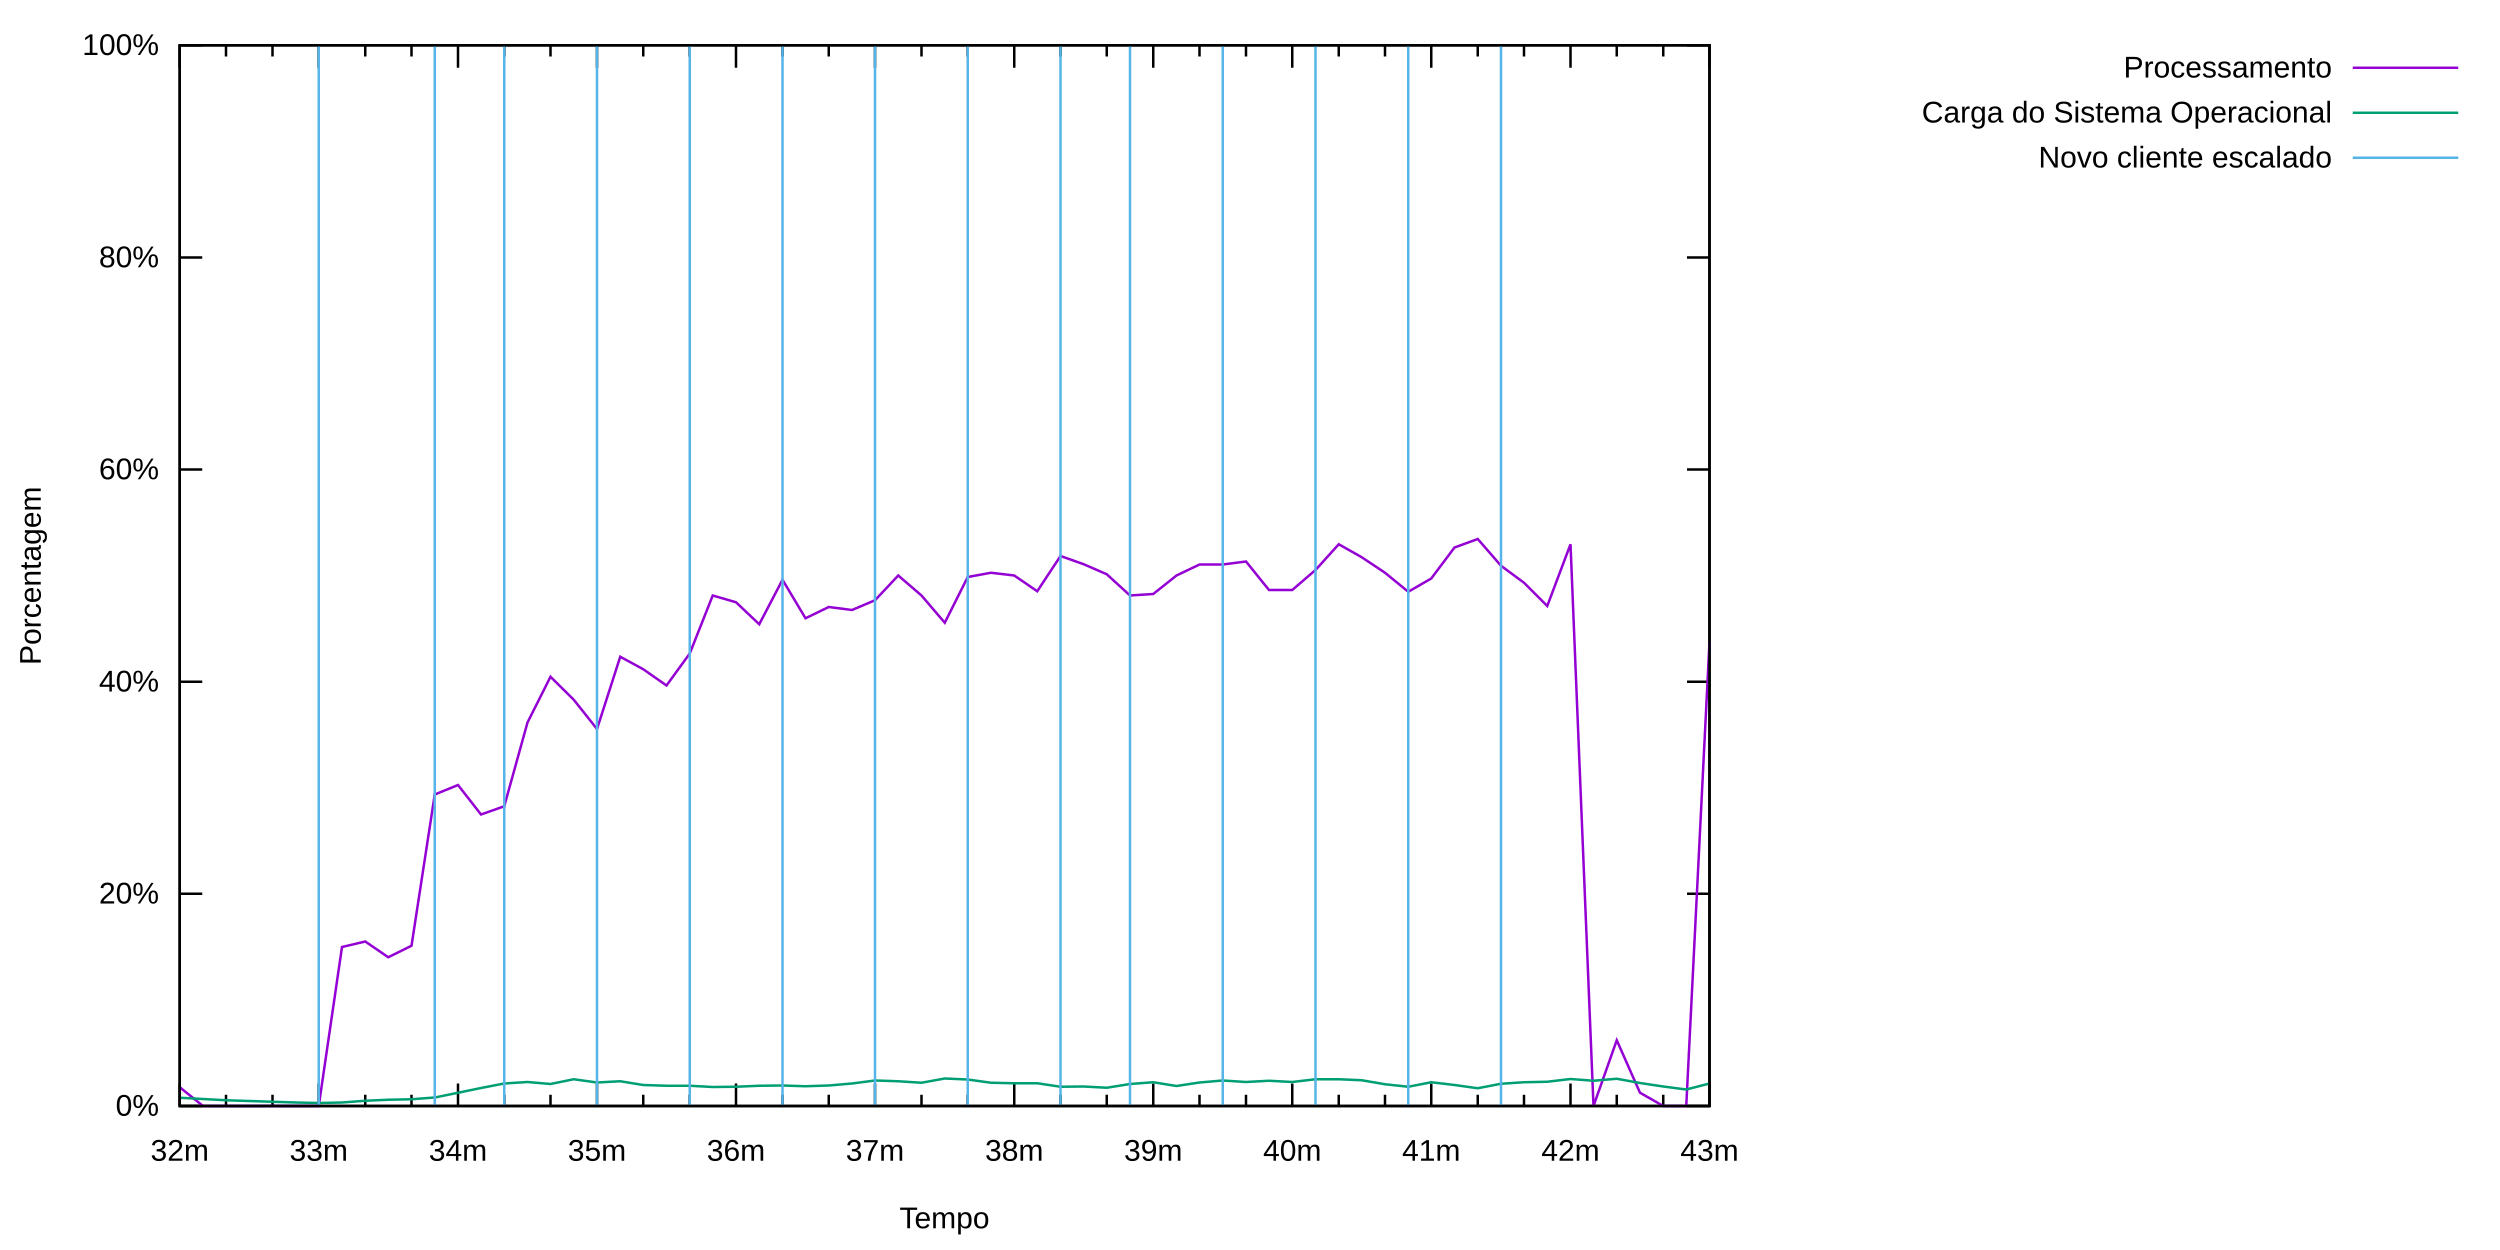
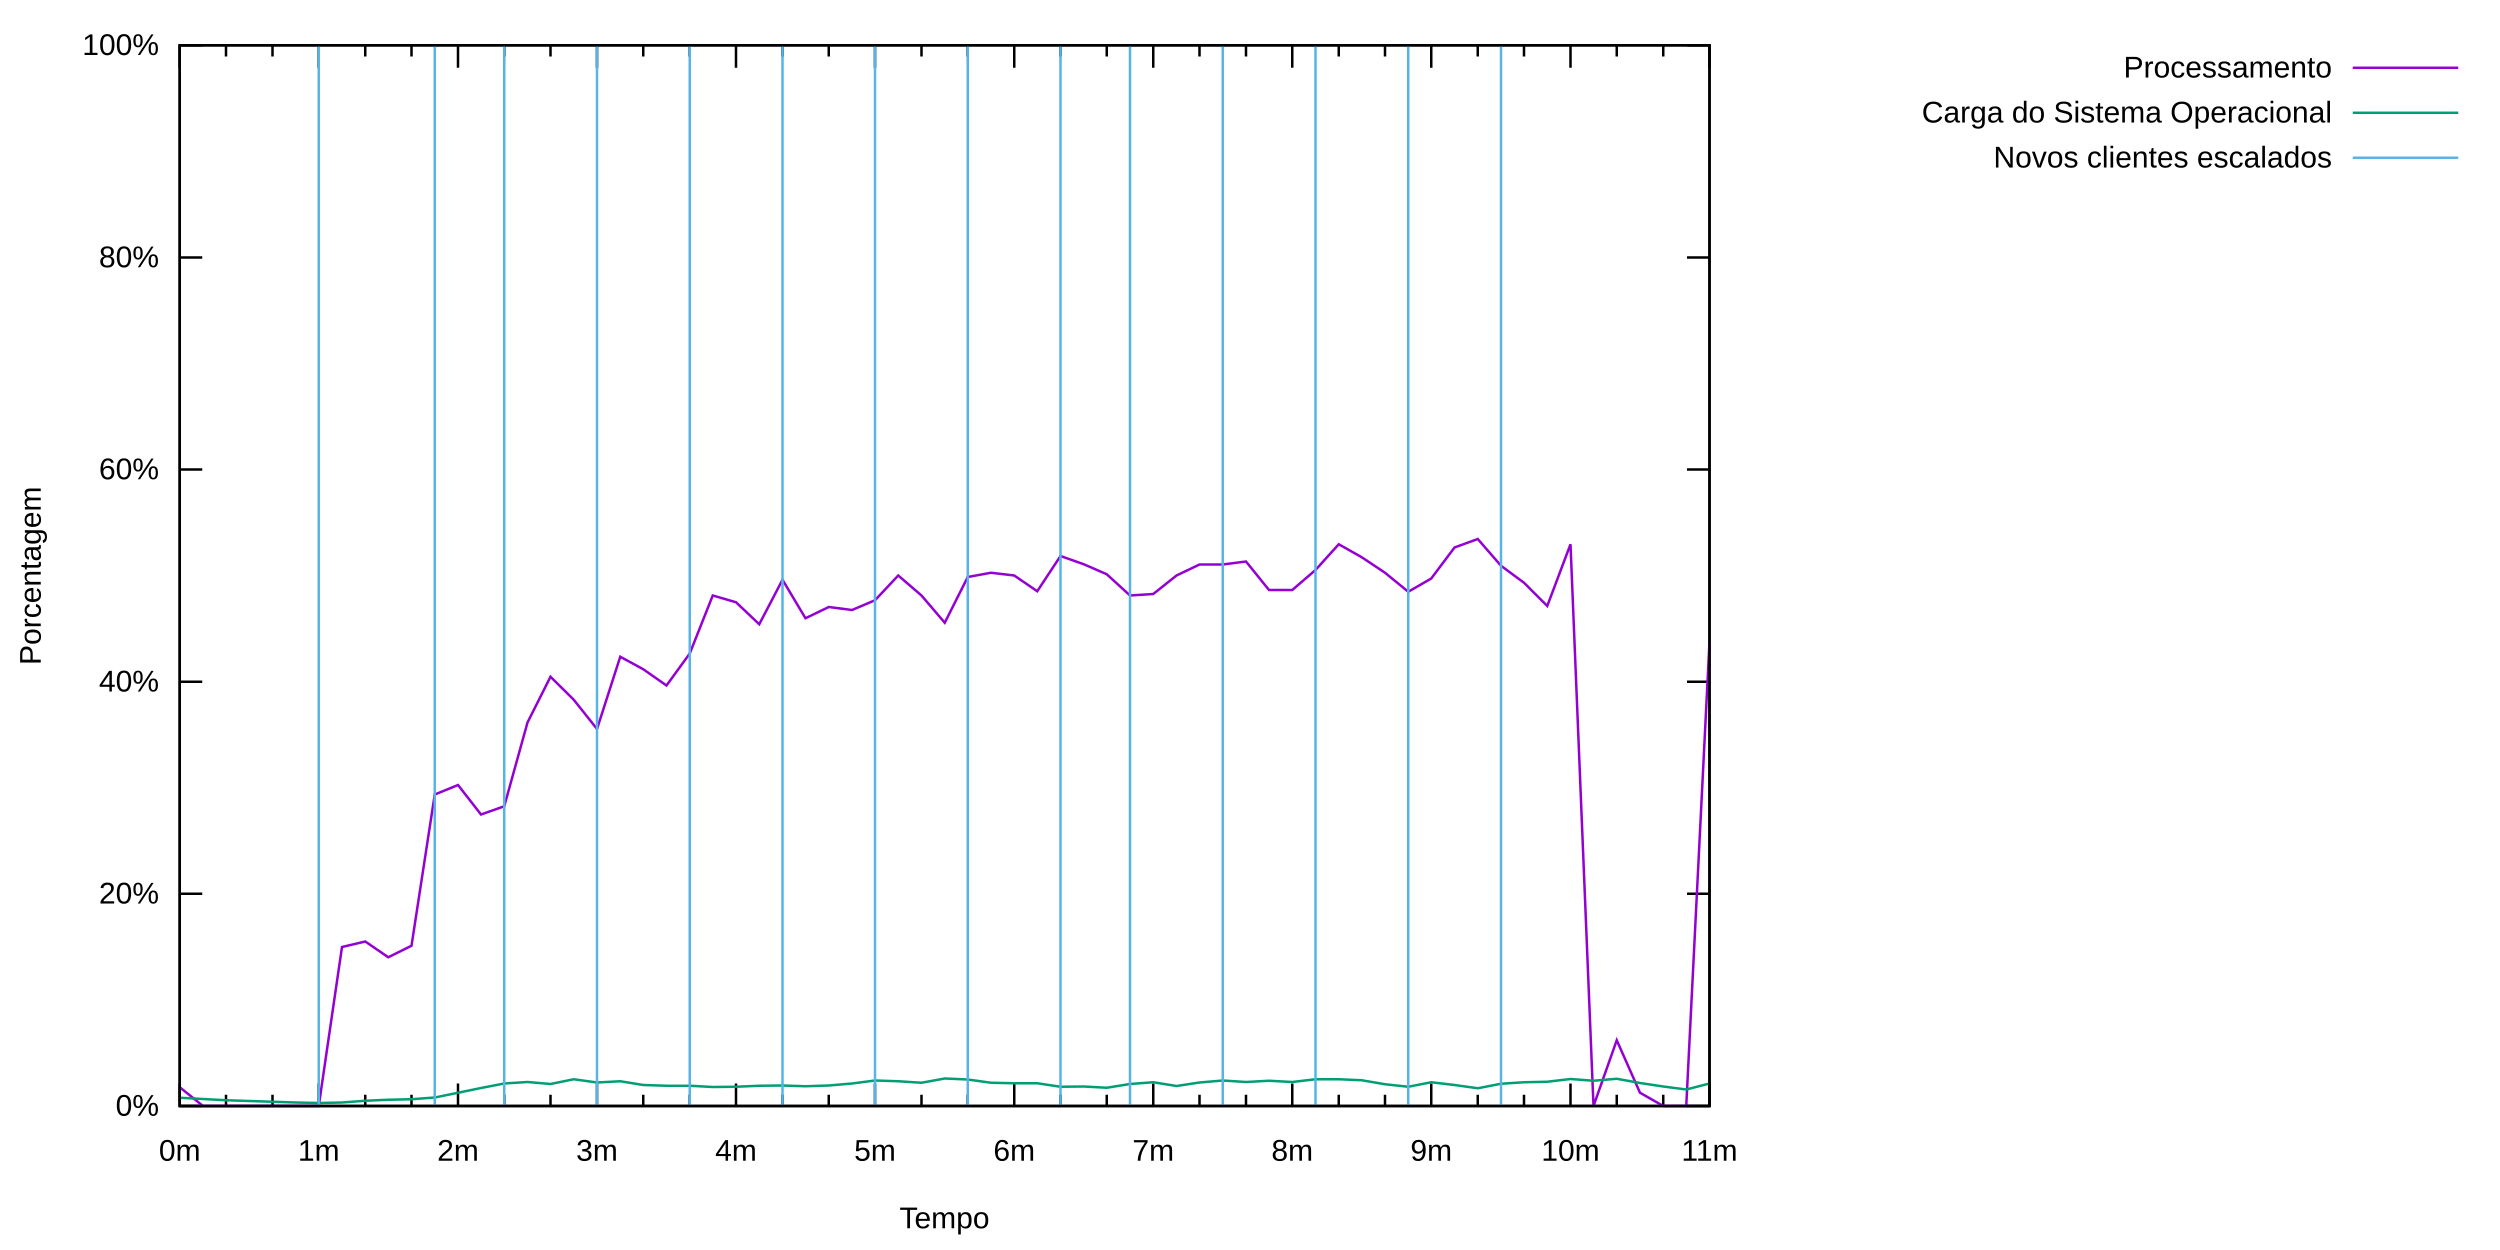
<svg xmlns="http://www.w3.org/2000/svg" xmlns:xlink="http://www.w3.org/1999/xlink" width="1000" height="500" viewBox="0 0 1000 500">
  <g id="gnuplot_canvas">
    <rect x="0" y="0" width="1000" height="500" fill="none" />
    <defs>
      <circle id="gpDot" r="0.5" stroke-width="0.5" stroke="currentColor" />
      <path id="gpPt0" stroke-width="0.222" stroke="currentColor" d="M-1,0 h2 M0,-1 v2" />
      <path id="gpPt1" stroke-width="0.222" stroke="currentColor" d="M-1,-1 L1,1 M1,-1 L-1,1" />
      <path id="gpPt2" stroke-width="0.222" stroke="currentColor" d="M-1,0 L1,0 M0,-1 L0,1 M-1,-1 L1,1 M-1,1 L1,-1" />
      <rect id="gpPt3" stroke-width="0.222" stroke="currentColor" x="-1" y="-1" width="2" height="2" />
      <rect id="gpPt4" stroke-width="0.222" stroke="currentColor" fill="currentColor" x="-1" y="-1" width="2" height="2" />
      <circle id="gpPt5" stroke-width="0.222" stroke="currentColor" cx="0" cy="0" r="1" />
      <use xlink:href="#gpPt5" id="gpPt6" fill="currentColor" stroke="none" />
      <path id="gpPt7" stroke-width="0.222" stroke="currentColor" d="M0,-1.33 L-1.33,0.67 L1.33,0.67 z" />
      <use xlink:href="#gpPt7" id="gpPt8" fill="currentColor" stroke="none" />
      <use xlink:href="#gpPt7" id="gpPt9" stroke="currentColor" transform="rotate(180)" />
      <use xlink:href="#gpPt9" id="gpPt10" fill="currentColor" stroke="none" />
      <use xlink:href="#gpPt3" id="gpPt11" stroke="currentColor" transform="rotate(45)" />
      <use xlink:href="#gpPt11" id="gpPt12" fill="currentColor" stroke="none" />
      <path id="gpPt13" stroke-width="0.222" stroke="currentColor" d="M0,1.330 L1.265,0.411 L0.782,-1.067 L-0.782,-1.076 L-1.265,0.411 z" />
      <use xlink:href="#gpPt13" id="gpPt14" fill="currentColor" stroke="none" />
      <filter id="textbox" filterUnits="objectBoundingBox" x="0" y="0" height="1" width="1">
        <feFlood flood-color="white" flood-opacity="1" result="bgnd" />
        <feComposite in="SourceGraphic" in2="bgnd" operator="atop" />
      </filter>
      <filter id="greybox" filterUnits="objectBoundingBox" x="0" y="0" height="1" width="1">
        <feFlood flood-color="lightgrey" flood-opacity="1" result="grey" />
        <feComposite in="SourceGraphic" in2="grey" operator="atop" />
      </filter>
    </defs>
    <g fill="none" color="white" stroke="black" stroke-width="1.00" stroke-linecap="butt" stroke-linejoin="miter">
</g>
    <g fill="none" color="black" stroke="currentColor" stroke-width="1.00" stroke-linecap="butt" stroke-linejoin="miter">
      <path stroke="black" d="M71.9,442.4 L80.9,442.4 M683.8,442.4 L674.8,442.4  " />
      <g transform="translate(63.6,446.3)" stroke="none" fill="black" font-family="Arial" font-size="12.00" text-anchor="end">
        <text>
          <tspan font-family="Arial">0%</tspan>
        </text>
      </g>
    </g>
    <g fill="none" color="black" stroke="currentColor" stroke-width="1.00" stroke-linecap="butt" stroke-linejoin="miter">
      <path stroke="black" d="M71.9,357.5 L80.9,357.5 M683.8,357.5 L674.8,357.5  " />
      <g transform="translate(63.6,361.4)" stroke="none" fill="black" font-family="Arial" font-size="12.00" text-anchor="end">
        <text>
          <tspan font-family="Arial">20%</tspan>
        </text>
      </g>
    </g>
    <g fill="none" color="black" stroke="currentColor" stroke-width="1.00" stroke-linecap="butt" stroke-linejoin="miter">
      <path stroke="black" d="M71.9,272.7 L80.9,272.7 M683.8,272.7 L674.8,272.7  " />
      <g transform="translate(63.6,276.6)" stroke="none" fill="black" font-family="Arial" font-size="12.00" text-anchor="end">
        <text>
          <tspan font-family="Arial">40%</tspan>
        </text>
      </g>
    </g>
    <g fill="none" color="black" stroke="currentColor" stroke-width="1.00" stroke-linecap="butt" stroke-linejoin="miter">
      <path stroke="black" d="M71.9,187.8 L80.9,187.8 M683.8,187.8 L674.8,187.8  " />
      <g transform="translate(63.6,191.7)" stroke="none" fill="black" font-family="Arial" font-size="12.00" text-anchor="end">
        <text>
          <tspan font-family="Arial">60%</tspan>
        </text>
      </g>
    </g>
    <g fill="none" color="black" stroke="currentColor" stroke-width="1.00" stroke-linecap="butt" stroke-linejoin="miter">
      <path stroke="black" d="M71.9,103.0 L80.9,103.0 M683.8,103.0 L674.8,103.0  " />
      <g transform="translate(63.6,106.9)" stroke="none" fill="black" font-family="Arial" font-size="12.00" text-anchor="end">
        <text>
          <tspan font-family="Arial">80%</tspan>
        </text>
      </g>
    </g>
    <g fill="none" color="black" stroke="currentColor" stroke-width="1.00" stroke-linecap="butt" stroke-linejoin="miter">
      <path stroke="black" d="M71.9,18.1 L80.9,18.1 M683.8,18.1 L674.8,18.1  " />
      <g transform="translate(63.6,22.0)" stroke="none" fill="black" font-family="Arial" font-size="12.00" text-anchor="end">
        <text>
          <tspan font-family="Arial">100%</tspan>
        </text>
      </g>
    </g>
    <g fill="none" color="black" stroke="currentColor" stroke-width="1.00" stroke-linecap="butt" stroke-linejoin="miter">
      <path stroke="black" d="M71.9,442.4 L71.9,433.4 M71.9,18.1 L71.9,27.1  " />
      <g transform="translate(71.9,464.3)" stroke="none" fill="black" font-family="Arial" font-size="12.00" text-anchor="middle">
        <text>
-           <tspan font-family="Arial">32m</tspan>
+           <tspan font-family="Arial">0m</tspan>
        </text>
      </g>
    </g>
    <g fill="none" color="black" stroke="currentColor" stroke-width="1.00" stroke-linecap="butt" stroke-linejoin="miter">
      <path stroke="black" d="M90.4,442.4 L90.4,437.9 M90.4,18.1 L90.4,22.6 M109.0,442.4 L109.0,437.9 M109.0,18.1 L109.0,22.6   M127.5,442.4 L127.5,433.4 M127.5,18.1 L127.5,27.1  " />
      <g transform="translate(127.5,464.3)" stroke="none" fill="black" font-family="Arial" font-size="12.00" text-anchor="middle">
        <text>
-           <tspan font-family="Arial">33m</tspan>
+           <tspan font-family="Arial">1m</tspan>
        </text>
      </g>
    </g>
    <g fill="none" color="black" stroke="currentColor" stroke-width="1.00" stroke-linecap="butt" stroke-linejoin="miter">
      <path stroke="black" d="M146.1,442.4 L146.1,437.9 M146.1,18.1 L146.1,22.6 M164.6,442.4 L164.6,437.9 M164.6,18.1 L164.6,22.6   M183.2,442.4 L183.2,433.4 M183.2,18.1 L183.2,27.1  " />
      <g transform="translate(183.2,464.3)" stroke="none" fill="black" font-family="Arial" font-size="12.00" text-anchor="middle">
        <text>
-           <tspan font-family="Arial">34m</tspan>
+           <tspan font-family="Arial">2m</tspan>
        </text>
      </g>
    </g>
    <g fill="none" color="black" stroke="currentColor" stroke-width="1.00" stroke-linecap="butt" stroke-linejoin="miter">
      <path stroke="black" d="M201.7,442.4 L201.7,437.9 M201.7,18.1 L201.7,22.6 M220.2,442.4 L220.2,437.9 M220.2,18.1 L220.2,22.6   M238.8,442.4 L238.8,433.4 M238.8,18.1 L238.8,27.1  " />
      <g transform="translate(238.8,464.3)" stroke="none" fill="black" font-family="Arial" font-size="12.00" text-anchor="middle">
        <text>
-           <tspan font-family="Arial">35m</tspan>
+           <tspan font-family="Arial">3m</tspan>
        </text>
      </g>
    </g>
    <g fill="none" color="black" stroke="currentColor" stroke-width="1.00" stroke-linecap="butt" stroke-linejoin="miter">
      <path stroke="black" d="M257.3,442.4 L257.3,437.9 M257.3,18.1 L257.3,22.6 M275.9,442.4 L275.9,437.9 M275.9,18.1 L275.9,22.6   M294.4,442.4 L294.4,433.4 M294.4,18.1 L294.4,27.1  " />
      <g transform="translate(294.4,464.3)" stroke="none" fill="black" font-family="Arial" font-size="12.00" text-anchor="middle">
        <text>
-           <tspan font-family="Arial">36m</tspan>
+           <tspan font-family="Arial">4m</tspan>
        </text>
      </g>
    </g>
    <g fill="none" color="black" stroke="currentColor" stroke-width="1.00" stroke-linecap="butt" stroke-linejoin="miter">
      <path stroke="black" d="M313.0,442.4 L313.0,437.9 M313.0,18.1 L313.0,22.6 M331.5,442.4 L331.5,437.9 M331.5,18.1 L331.5,22.6   M350.0,442.4 L350.0,433.4 M350.0,18.1 L350.0,27.1  " />
      <g transform="translate(350.0,464.3)" stroke="none" fill="black" font-family="Arial" font-size="12.00" text-anchor="middle">
        <text>
-           <tspan font-family="Arial">37m</tspan>
+           <tspan font-family="Arial">5m</tspan>
        </text>
      </g>
    </g>
    <g fill="none" color="black" stroke="currentColor" stroke-width="1.00" stroke-linecap="butt" stroke-linejoin="miter">
      <path stroke="black" d="M368.6,442.4 L368.6,437.9 M368.6,18.1 L368.6,22.6 M387.1,442.4 L387.1,437.9 M387.1,18.1 L387.1,22.6   M405.7,442.4 L405.7,433.4 M405.7,18.1 L405.7,27.1  " />
      <g transform="translate(405.7,464.3)" stroke="none" fill="black" font-family="Arial" font-size="12.00" text-anchor="middle">
        <text>
-           <tspan font-family="Arial">38m</tspan>
+           <tspan font-family="Arial">6m</tspan>
        </text>
      </g>
    </g>
    <g fill="none" color="black" stroke="currentColor" stroke-width="1.00" stroke-linecap="butt" stroke-linejoin="miter">
      <path stroke="black" d="M424.2,442.4 L424.2,437.9 M424.2,18.1 L424.2,22.6 M442.7,442.4 L442.7,437.9 M442.7,18.1 L442.7,22.6   M461.3,442.4 L461.3,433.4 M461.3,18.1 L461.3,27.1  " />
      <g transform="translate(461.3,464.3)" stroke="none" fill="black" font-family="Arial" font-size="12.00" text-anchor="middle">
        <text>
-           <tspan font-family="Arial">39m</tspan>
+           <tspan font-family="Arial">7m</tspan>
        </text>
      </g>
    </g>
    <g fill="none" color="black" stroke="currentColor" stroke-width="1.00" stroke-linecap="butt" stroke-linejoin="miter">
      <path stroke="black" d="M479.8,442.4 L479.8,437.9 M479.8,18.1 L479.8,22.6 M498.4,442.4 L498.4,437.9 M498.4,18.1 L498.4,22.6   M516.9,442.4 L516.9,433.4 M516.9,18.1 L516.9,27.1  " />
      <g transform="translate(516.9,464.3)" stroke="none" fill="black" font-family="Arial" font-size="12.00" text-anchor="middle">
        <text>
-           <tspan font-family="Arial">40m</tspan>
+           <tspan font-family="Arial">8m</tspan>
        </text>
      </g>
    </g>
    <g fill="none" color="black" stroke="currentColor" stroke-width="1.00" stroke-linecap="butt" stroke-linejoin="miter">
      <path stroke="black" d="M535.5,442.4 L535.5,437.9 M535.5,18.1 L535.5,22.6 M554.0,442.4 L554.0,437.9 M554.0,18.1 L554.0,22.6   M572.5,442.4 L572.5,433.4 M572.5,18.1 L572.5,27.1  " />
      <g transform="translate(572.5,464.3)" stroke="none" fill="black" font-family="Arial" font-size="12.00" text-anchor="middle">
        <text>
-           <tspan font-family="Arial">41m</tspan>
+           <tspan font-family="Arial">9m</tspan>
        </text>
      </g>
    </g>
    <g fill="none" color="black" stroke="currentColor" stroke-width="1.00" stroke-linecap="butt" stroke-linejoin="miter">
      <path stroke="black" d="M591.1,442.4 L591.1,437.9 M591.1,18.1 L591.1,22.6 M609.6,442.4 L609.6,437.9 M609.6,18.1 L609.6,22.6   M628.2,442.4 L628.2,433.4 M628.2,18.1 L628.2,27.1  " />
      <g transform="translate(628.2,464.3)" stroke="none" fill="black" font-family="Arial" font-size="12.00" text-anchor="middle">
        <text>
-           <tspan font-family="Arial">42m</tspan>
+           <tspan font-family="Arial">10m</tspan>
        </text>
      </g>
    </g>
    <g fill="none" color="black" stroke="currentColor" stroke-width="1.00" stroke-linecap="butt" stroke-linejoin="miter">
      <path stroke="black" d="M646.7,442.4 L646.7,437.9 M646.7,18.1 L646.7,22.6 M665.3,442.4 L665.3,437.9 M665.3,18.1 L665.3,22.6   M683.8,442.4 L683.8,433.4 M683.8,18.1 L683.8,27.1  " />
      <g transform="translate(683.8,464.3)" stroke="none" fill="black" font-family="Arial" font-size="12.00" text-anchor="middle">
        <text>
-           <tspan font-family="Arial">43m</tspan>
+           <tspan font-family="Arial">11m</tspan>
        </text>
      </g>
    </g>
    <g fill="none" color="black" stroke="currentColor" stroke-width="1.00" stroke-linecap="butt" stroke-linejoin="miter">
</g>
    <g fill="none" color="black" stroke="currentColor" stroke-width="1.00" stroke-linecap="butt" stroke-linejoin="miter">
      <path stroke="black" d="M71.9,18.1 L71.9,442.4 L683.8,442.4 L683.8,18.1 L71.9,18.1 Z  " />
    </g>
    <g fill="none" color="black" stroke="currentColor" stroke-width="1.00" stroke-linecap="butt" stroke-linejoin="miter">
      <g transform="translate(16.3,230.3) rotate(270)" stroke="none" fill="black" font-family="arial" font-size="12.00" text-anchor="middle">
        <text>
          <tspan font-family="arial">Porcentagem</tspan>
        </text>
      </g>
    </g>
    <g fill="none" color="black" stroke="currentColor" stroke-width="1.00" stroke-linecap="butt" stroke-linejoin="miter">
      <g transform="translate(377.8,491.3)" stroke="none" fill="black" font-family="arial" font-size="12.00" text-anchor="middle">
        <text>
          <tspan font-family="arial">Tempo</tspan>
        </text>
      </g>
    </g>
    <g fill="none" color="black" stroke="currentColor" stroke-width="1.00" stroke-linecap="butt" stroke-linejoin="miter">
</g>
    <g id="gnuplot_plot_1">
      <g fill="none" color="black" stroke="currentColor" stroke-width="1.00" stroke-linecap="butt" stroke-linejoin="miter">
        <g transform="translate(932.8,31.0)" stroke="none" fill="black" font-family="arial" font-size="12.00" text-anchor="end">
          <text>
            <tspan font-family="arial">Processamento</tspan>
          </text>
        </g>
      </g>
      <g fill="none" color="black" stroke="currentColor" stroke-width="1.00" stroke-linecap="butt" stroke-linejoin="miter">
        <path stroke="rgb(148,   0, 211)" d="M941.1,27.1 L983.3,27.1 M71.9,434.9 L81.2,442.4 L90.4,442.4 L99.7,442.4 L109.0,442.4 L118.3,442.4   L127.5,442.4 L136.8,378.8 L146.1,376.6 L155.3,382.9 L164.6,378.3 L173.9,317.8 L183.2,314.0 L192.4,325.8   L201.7,322.5 L211.0,289.0 L220.2,270.7 L229.5,279.9 L238.8,291.6 L248.1,262.7 L257.3,267.7 L266.6,274.2   L275.9,261.4 L285.1,238.2 L294.4,240.9 L303.7,249.7 L313.0,231.9 L322.2,247.3 L331.5,242.8 L340.8,244.0   L350.0,240.1 L359.3,230.2 L368.6,238.2 L377.9,249.1 L387.1,230.8 L396.4,229.1 L405.7,230.2 L414.9,236.5   L424.2,222.4 L433.5,225.7 L442.7,229.7 L452.0,238.2 L461.3,237.6 L470.6,230.2 L479.8,225.8 L489.1,225.8   L498.4,224.6 L507.6,236.0 L516.9,236.0 L526.2,228.0 L535.5,217.7 L544.7,222.9 L554.0,229.1 L563.3,236.7   L572.5,231.4 L581.8,219.0 L591.1,215.6 L600.4,226.3 L609.6,233.1 L618.9,242.4 L628.2,217.7 L637.4,442.4   L646.7,416.1 L656.0,437.1 L665.3,442.4 L674.5,442.4 L683.8,256.8  " />
      </g>
    </g>
    <g id="gnuplot_plot_2">
      <g fill="none" color="black" stroke="currentColor" stroke-width="1.00" stroke-linecap="butt" stroke-linejoin="miter">
        <g transform="translate(932.8,49.0)" stroke="none" fill="black" font-family="arial" font-size="12.00" text-anchor="end">
          <text>
            <tspan font-family="arial">Carga do Sistema Operacional</tspan>
          </text>
        </g>
      </g>
      <g fill="none" color="black" stroke="currentColor" stroke-width="1.00" stroke-linecap="butt" stroke-linejoin="miter">
        <path stroke="rgb(  0, 158, 115)" d="M941.1,45.1 L983.3,45.1 M71.9,439.1 L81.2,439.6 L90.4,440.1 L99.7,440.4 L109.0,440.7 L118.3,441.0   L127.5,441.2 L136.8,441.0 L146.1,440.3 L155.3,439.9 L164.6,439.7 L173.9,439.0 L183.2,437.1 L192.4,435.2   L201.7,433.4 L211.0,432.8 L220.2,433.6 L229.5,431.7 L238.8,433.0 L248.1,432.5 L257.3,434.0 L266.6,434.3   L275.9,434.3 L285.1,434.8 L294.4,434.7 L303.7,434.3 L313.0,434.2 L322.2,434.5 L331.5,434.2 L340.8,433.4   L350.0,432.2 L359.3,432.5 L368.6,433.1 L377.9,431.4 L387.1,431.8 L396.4,433.1 L405.7,433.3 L414.9,433.3   L424.2,434.7 L433.5,434.6 L442.7,435.1 L452.0,433.6 L461.3,432.9 L470.6,434.4 L479.8,433.0 L489.1,432.2   L498.4,432.8 L507.6,432.3 L516.9,432.8 L526.2,431.7 L535.5,431.7 L544.7,432.1 L554.0,433.7 L563.3,434.7   L572.5,432.9 L581.8,434.0 L591.1,435.3 L600.4,433.5 L609.6,432.9 L618.9,432.7 L628.2,431.6 L637.4,432.3   L646.7,431.5 L656.0,433.2 L665.3,434.6 L674.5,435.8 L683.8,433.4  " />
      </g>
    </g>
    <g id="gnuplot_plot_3">
      <g fill="none" color="black" stroke="currentColor" stroke-width="1.00" stroke-linecap="butt" stroke-linejoin="miter">
        <g transform="translate(932.8,67.0)" stroke="none" fill="black" font-family="arial" font-size="12.00" text-anchor="end">
          <text>
-             <tspan font-family="arial">Novo cliente escalado</tspan>
+             <tspan font-family="arial">Novos clientes escalados</tspan>
          </text>
        </g>
      </g>
      <g fill="none" color="black" stroke="currentColor" stroke-width="1.00" stroke-linecap="butt" stroke-linejoin="miter">
        <path stroke="rgb( 86, 180, 233)" d="M941.1,63.1 L983.3,63.1 M71.9,442.4 M81.2,442.4 M90.4,442.4 M99.7,442.4 M109.0,442.4 M118.3,442.4   M127.5,442.4 L127.5,18.1 M136.8,442.4 M146.1,442.4 M155.3,442.4 M164.6,442.4 M173.9,442.4 L173.9,18.1   M183.2,442.4 M192.4,442.4 M201.7,442.4 L201.7,18.1 M211.0,442.4 M220.2,442.4 M229.5,442.4 M238.8,442.4   L238.8,18.1 M248.1,442.4 M257.3,442.4 M266.6,442.4 M275.9,442.4 L275.9,18.1 M285.1,442.4 M294.4,442.4   M303.7,442.4 M313.0,442.4 L313.0,18.1 M322.2,442.4 M331.5,442.4 M340.8,442.4 M350.0,442.4 L350.0,18.1   M359.3,442.4 M368.6,442.4 M377.9,442.4 M387.1,442.4 L387.1,18.1 M396.4,442.4 M405.7,442.4 M414.9,442.4   M424.2,442.4 L424.2,18.1 M433.5,442.4 M442.7,442.4 M452.0,442.4 L452.0,18.1 M461.3,442.4 M470.6,442.4   M479.8,442.4 M489.1,442.4 L489.1,18.1 M498.4,442.4 M507.6,442.4 M516.9,442.4 M526.2,442.4 L526.2,18.1   M535.5,442.4 M544.7,442.4 M554.0,442.4 M563.3,442.4 L563.3,18.1 M572.5,442.4 M581.8,442.4 M591.1,442.4   M600.4,442.4 L600.4,18.1 M609.6,442.4 M618.9,442.4 M628.2,442.4 M637.4,442.4 M646.7,442.4 M656.0,442.4   M665.3,442.4 M674.5,442.4 M683.8,442.4  " />
      </g>
    </g>
    <g fill="none" color="white" stroke="rgb( 86, 180, 233)" stroke-width="2.00" stroke-linecap="butt" stroke-linejoin="miter">
</g>
    <g fill="none" color="black" stroke="currentColor" stroke-width="2.00" stroke-linecap="butt" stroke-linejoin="miter">
</g>
    <g fill="none" color="black" stroke="black" stroke-width="1.00" stroke-linecap="butt" stroke-linejoin="miter">
</g>
    <g fill="none" color="black" stroke="currentColor" stroke-width="1.00" stroke-linecap="butt" stroke-linejoin="miter">
      <path stroke="black" d="M71.9,18.1 L71.9,442.4 L683.8,442.4 L683.8,18.1 L71.9,18.1 Z  " />
    </g>
    <g fill="none" color="black" stroke="currentColor" stroke-width="1.00" stroke-linecap="butt" stroke-linejoin="miter">
</g>
  </g>
</svg>
